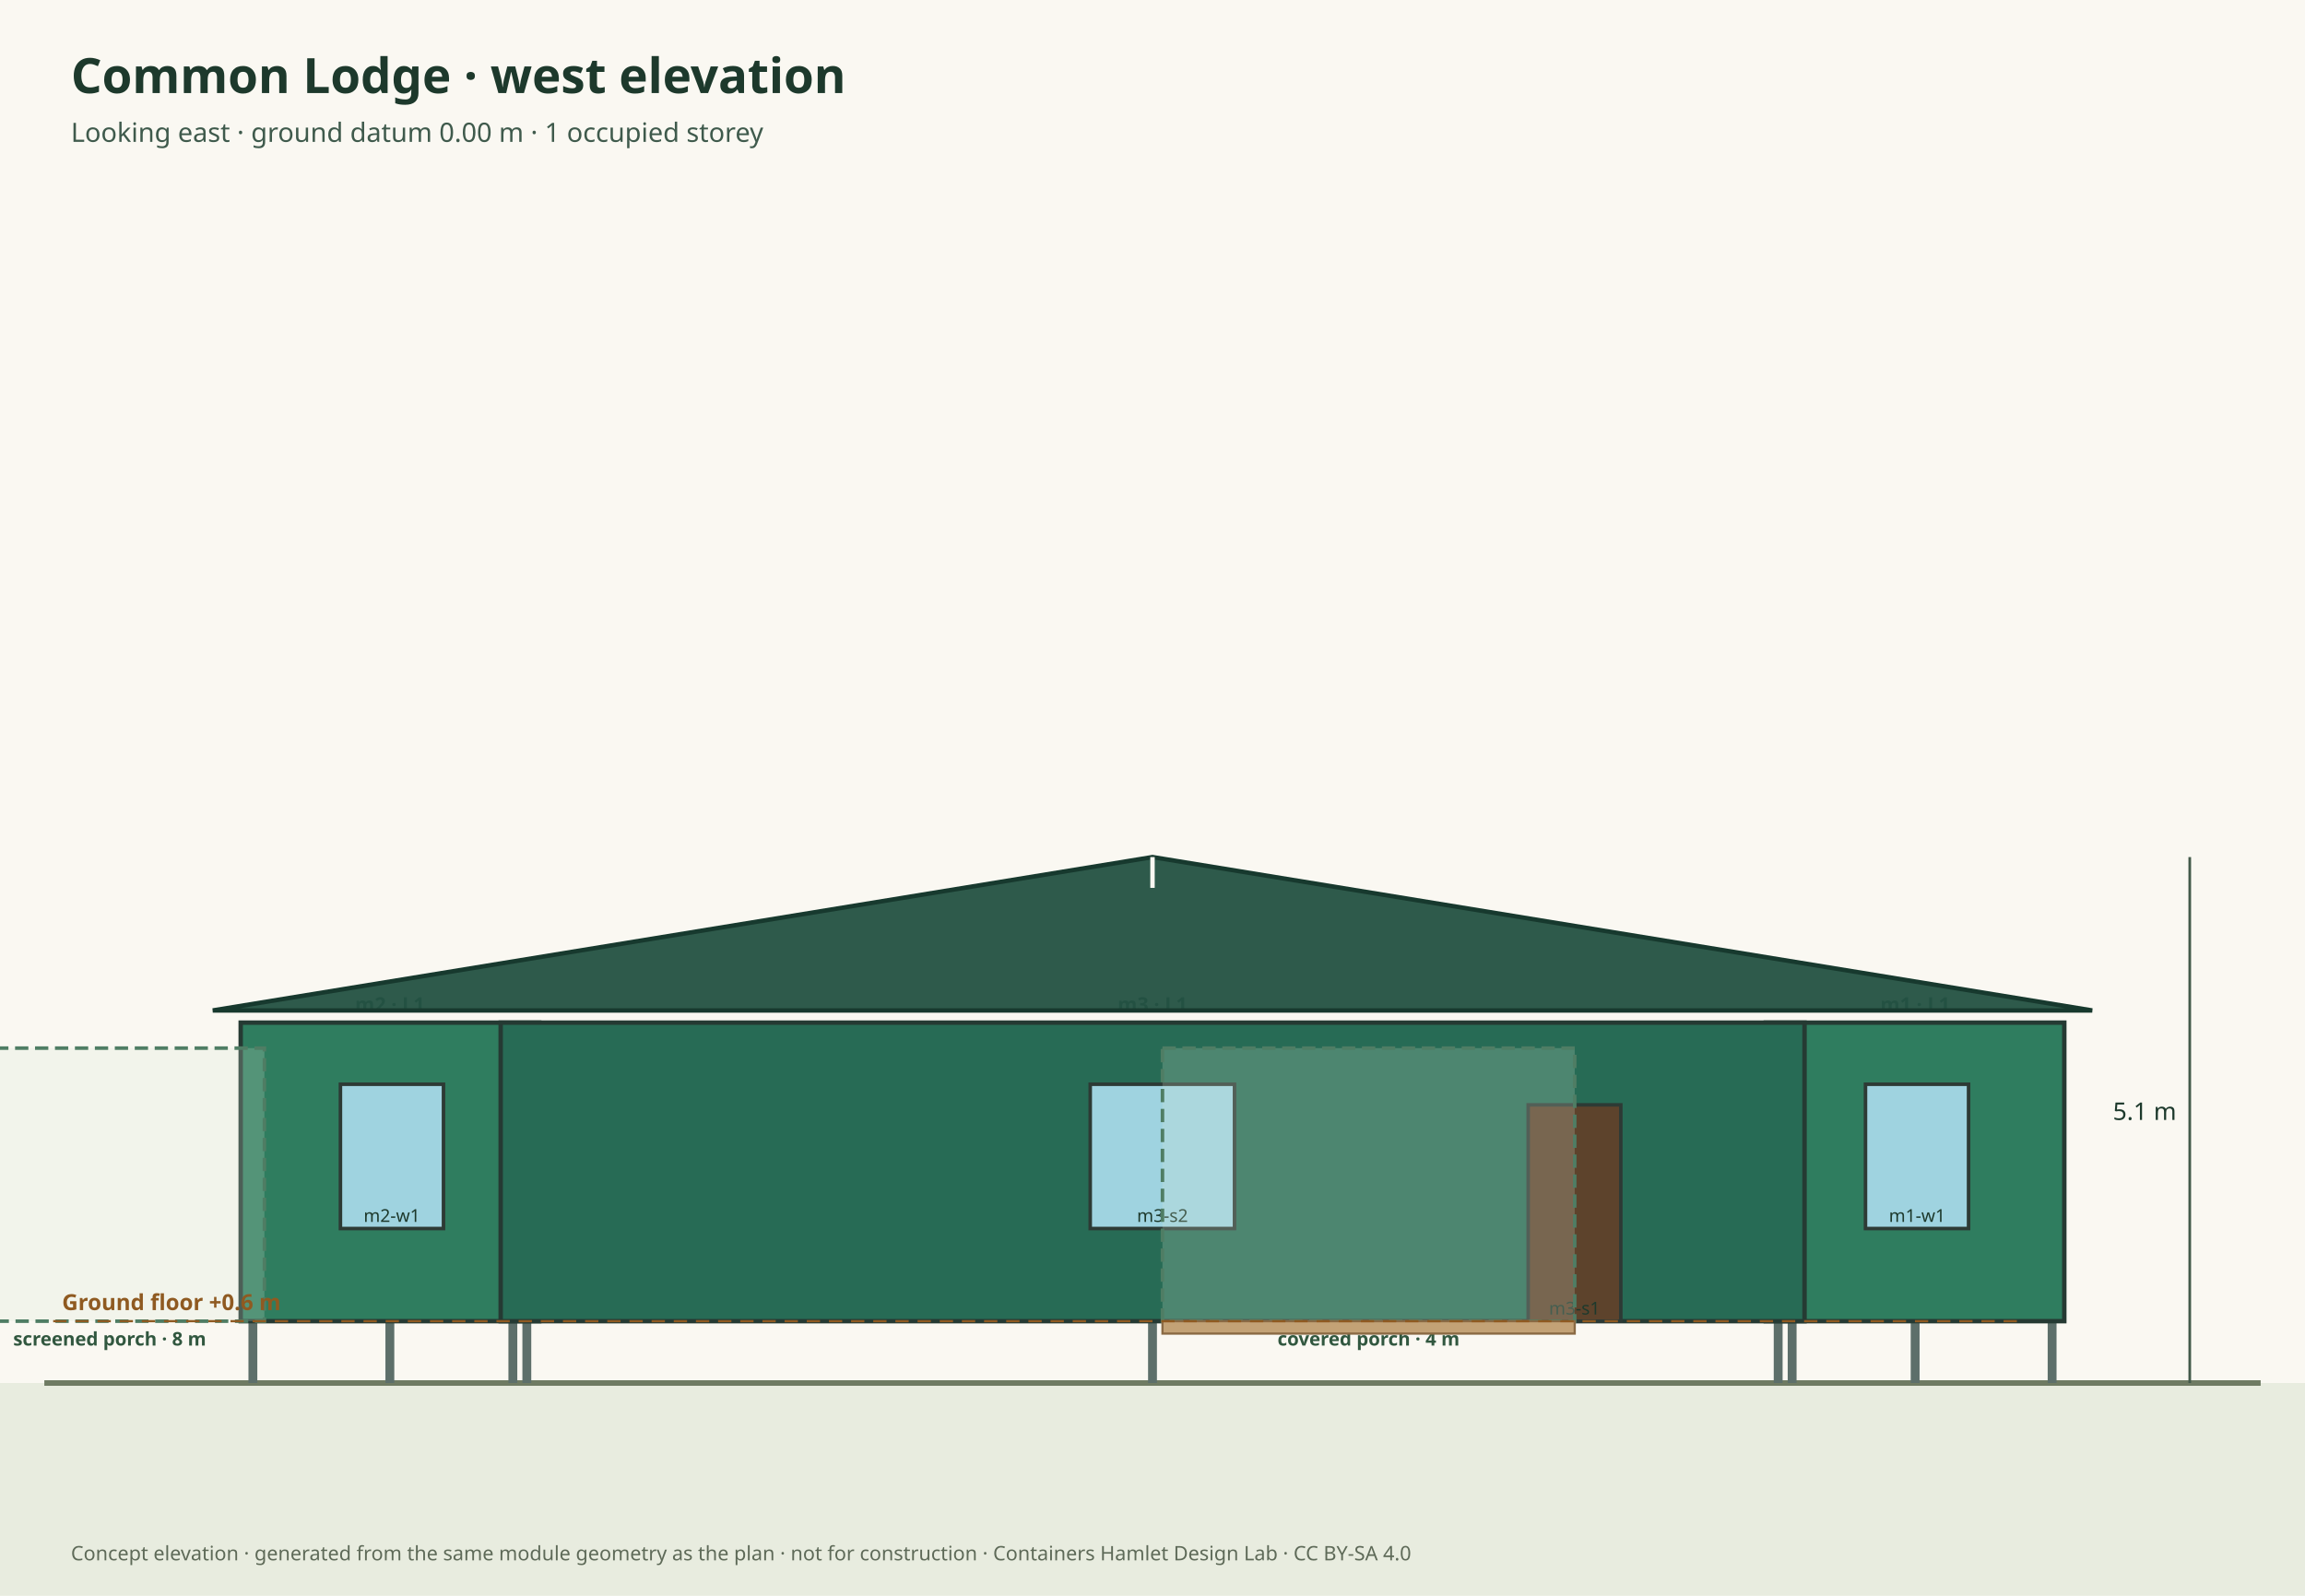
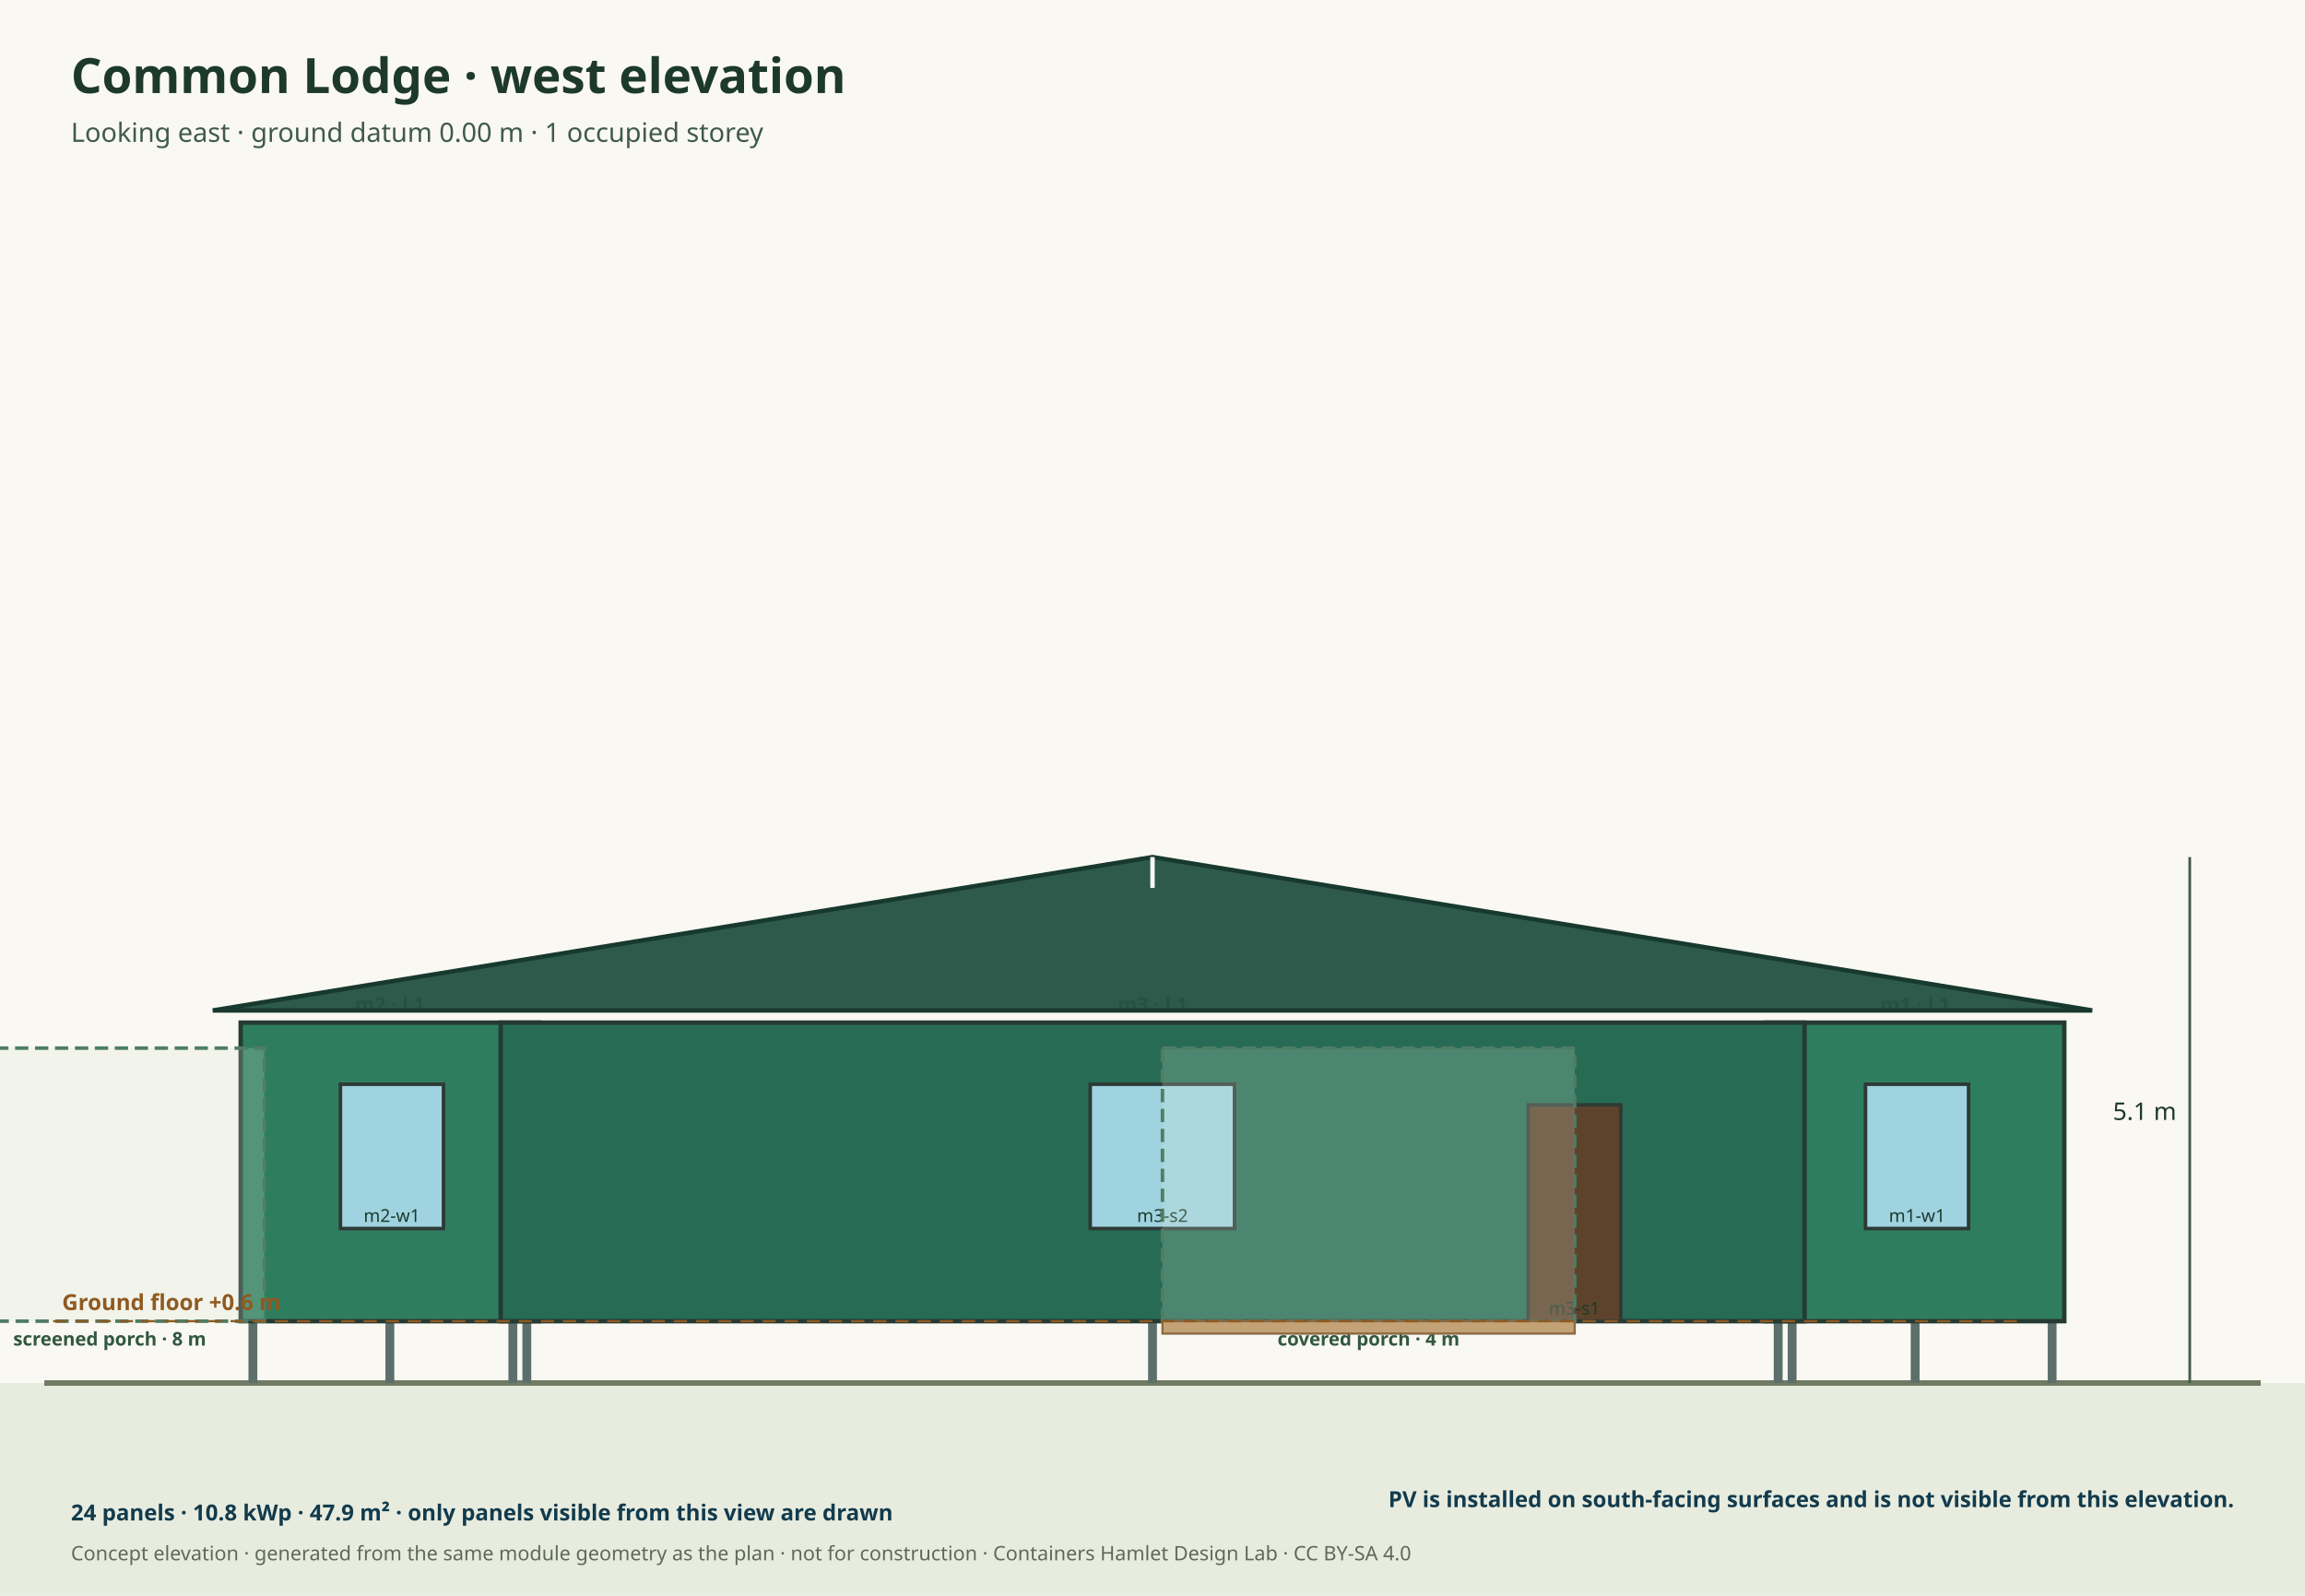
<svg xmlns="http://www.w3.org/2000/svg" viewBox="0 0 1040 720" role="img" aria-labelledby="concept-common-lodge-elevation-west-t concept-common-lodge-elevation-west-d">
  <rect width="1040" height="720" fill="#faf8f2" />
  <text x="32" y="42" font-family="system-ui, sans-serif" font-size="22" font-weight="800" fill="#1d392c">Common Lodge · west elevation</text>
  <text x="32" y="64" font-family="system-ui, sans-serif" font-size="12" fill="#3f5a4c">Looking east · ground datum 0.00 m · 1 occupied storey</text>
  <rect x="0" y="624" width="1040" height="96" fill="#e8ecdf" />
  <line x1="20" y1="624" x2="1020" y2="624" stroke="#6f7b63" stroke-width="2.5" />
  <line x1="802.3" y1="624" x2="802.3" y2="596.1" stroke="#5d6f6a" stroke-width="4" />
  <line x1="864.1" y1="624" x2="864.1" y2="596.1" stroke="#5d6f6a" stroke-width="4" />
  <line x1="925.9" y1="624" x2="925.9" y2="596.1" stroke="#5d6f6a" stroke-width="4" />
  <line x1="114.1" y1="624" x2="114.1" y2="596.1" stroke="#5d6f6a" stroke-width="4" />
  <line x1="175.9" y1="624" x2="175.9" y2="596.1" stroke="#5d6f6a" stroke-width="4" />
  <line x1="237.7" y1="624" x2="237.7" y2="596.1" stroke="#5d6f6a" stroke-width="4" />
  <line x1="231.4" y1="624" x2="231.4" y2="596.1" stroke="#5d6f6a" stroke-width="4" />
  <line x1="520" y1="624" x2="520" y2="596.1" stroke="#5d6f6a" stroke-width="4" />
  <line x1="808.6" y1="624" x2="808.6" y2="596.1" stroke="#5d6f6a" stroke-width="4" />
  <rect x="796.7" y="461.4" width="134.7" height="134.7" fill="#2f7d5f" stroke="#253a33" stroke-width="2" />
  <text x="864.1" y="456.4" text-anchor="middle" font-family="system-ui, sans-serif" font-size="9" font-weight="800" fill="#1d392c" stroke="#faf8f2" stroke-width="2.2" paint-order="stroke">m1 · L1</text>
  <rect x="841.7" y="489.2" width="46.5" height="65.1" fill="#9fd3e0" stroke="#2d3a35" stroke-width="1.6" />
  <text x="865" y="551.3" text-anchor="middle" font-family="system-ui, sans-serif" font-size="8" fill="#1d392c">m1-w1</text>
  <rect x="108.6" y="461.4" width="134.7" height="134.7" fill="#2f7d5f" stroke="#253a33" stroke-width="2" />
  <text x="175.9" y="456.4" text-anchor="middle" font-family="system-ui, sans-serif" font-size="9" font-weight="800" fill="#1d392c" stroke="#faf8f2" stroke-width="2.2" paint-order="stroke">m2 · L1</text>
  <rect x="153.6" y="489.2" width="46.5" height="65.1" fill="#9fd3e0" stroke="#2d3a35" stroke-width="1.6" />
  <text x="176.8" y="551.3" text-anchor="middle" font-family="system-ui, sans-serif" font-size="8" fill="#1d392c">m2-w1</text>
  <rect x="225.9" y="461.4" width="588.3" height="134.7" fill="#276b55" stroke="#253a33" stroke-width="2" />
  <text x="520" y="456.4" text-anchor="middle" font-family="system-ui, sans-serif" font-size="9" font-weight="800" fill="#1d392c" stroke="#faf8f2" stroke-width="2.2" paint-order="stroke">m3 · L1</text>
  <rect x="689.5" y="498.5" width="41.8" height="97.6" fill="#5d432c" stroke="#2d3a35" stroke-width="1.6" />
  <text x="710.4" y="593.1" text-anchor="middle" font-family="system-ui, sans-serif" font-size="8" fill="#1d392c">m3-s1</text>
  <rect x="491.9" y="489.2" width="65.1" height="65.1" fill="#9fd3e0" stroke="#2d3a35" stroke-width="1.6" />
  <text x="524.5" y="551.3" text-anchor="middle" font-family="system-ui, sans-serif" font-size="8" fill="#1d392c">m3-s2</text>
  <rect x="-20.2" y="472.9" width="139.5" height="123.2" fill="#d8e6d3" fill-opacity="0.22" stroke="#4f7d64" stroke-width="1.6" stroke-dasharray="6 3" />
  <text x="49.5" y="607.1" text-anchor="middle" font-family="system-ui, sans-serif" font-size="8.5" font-weight="700" fill="#31573f" stroke="#faf8f2" stroke-width="2" paint-order="stroke">screened porch · 8 m</text>
  <rect x="524.5" y="472.9" width="186" height="123.2" fill="#d8e6d3" fill-opacity="0.22" stroke="#4f7d64" stroke-width="1.6" stroke-dasharray="6 3" />
  <text x="617.5" y="607.1" text-anchor="middle" font-family="system-ui, sans-serif" font-size="8.5" font-weight="700" fill="#31573f" stroke="#faf8f2" stroke-width="2" paint-order="stroke">covered porch · 4 m</text>
  <rect x="-90" y="596.1" width="69.7" height="5.6" fill="#c3a276" stroke="#8a6a44" stroke-width="1" />
  <rect x="524.5" y="596.1" width="186" height="5.6" fill="#c3a276" stroke="#8a6a44" stroke-width="1" />
  <path d="M96 455.9L520 386.7L944 455.9Z" fill="#245244" fill-opacity="0.95" stroke="#17392e" stroke-width="2" />
  <line x1="520" y1="386.7" x2="520" y2="400.6" stroke="#faf8f2" stroke-width="2" />
  <line x1="24" y1="596.1" x2="910" y2="596.1" stroke="#8f5a21" stroke-width="1" stroke-dasharray="6 4" />
  <text x="28" y="591.1" font-family="system-ui, sans-serif" font-size="10" font-weight="700" fill="#8f5a21">Ground floor +0.6 m</text>
  <line x1="988" y1="624" x2="988" y2="386.7" stroke="#435a4a" stroke-width="1.2" />
  <text x="982" y="505.3" text-anchor="end" font-family="system-ui, sans-serif" font-size="11" fill="#1d392c">5.1 m</text>
+   <text x="1008" y="680" text-anchor="end" font-family="system-ui, sans-serif" font-size="10" font-weight="700" fill="#123b4d">PV is installed on south-facing surfaces and is not visible from this elevation.</text>
+   <text x="32" y="686" font-family="system-ui, sans-serif" font-size="10" font-weight="700" fill="#123b4d">24 panels · 10.8 kWp · 47.9 m² · only panels visible from this view are drawn</text>
  <text x="32" y="704" font-family="system-ui, sans-serif" font-size="9" fill="#5e6a58">Concept elevation · generated from the same module geometry as the plan · not for construction · Containers Hamlet Design Lab · CC BY-SA 4.0</text>
</svg>
